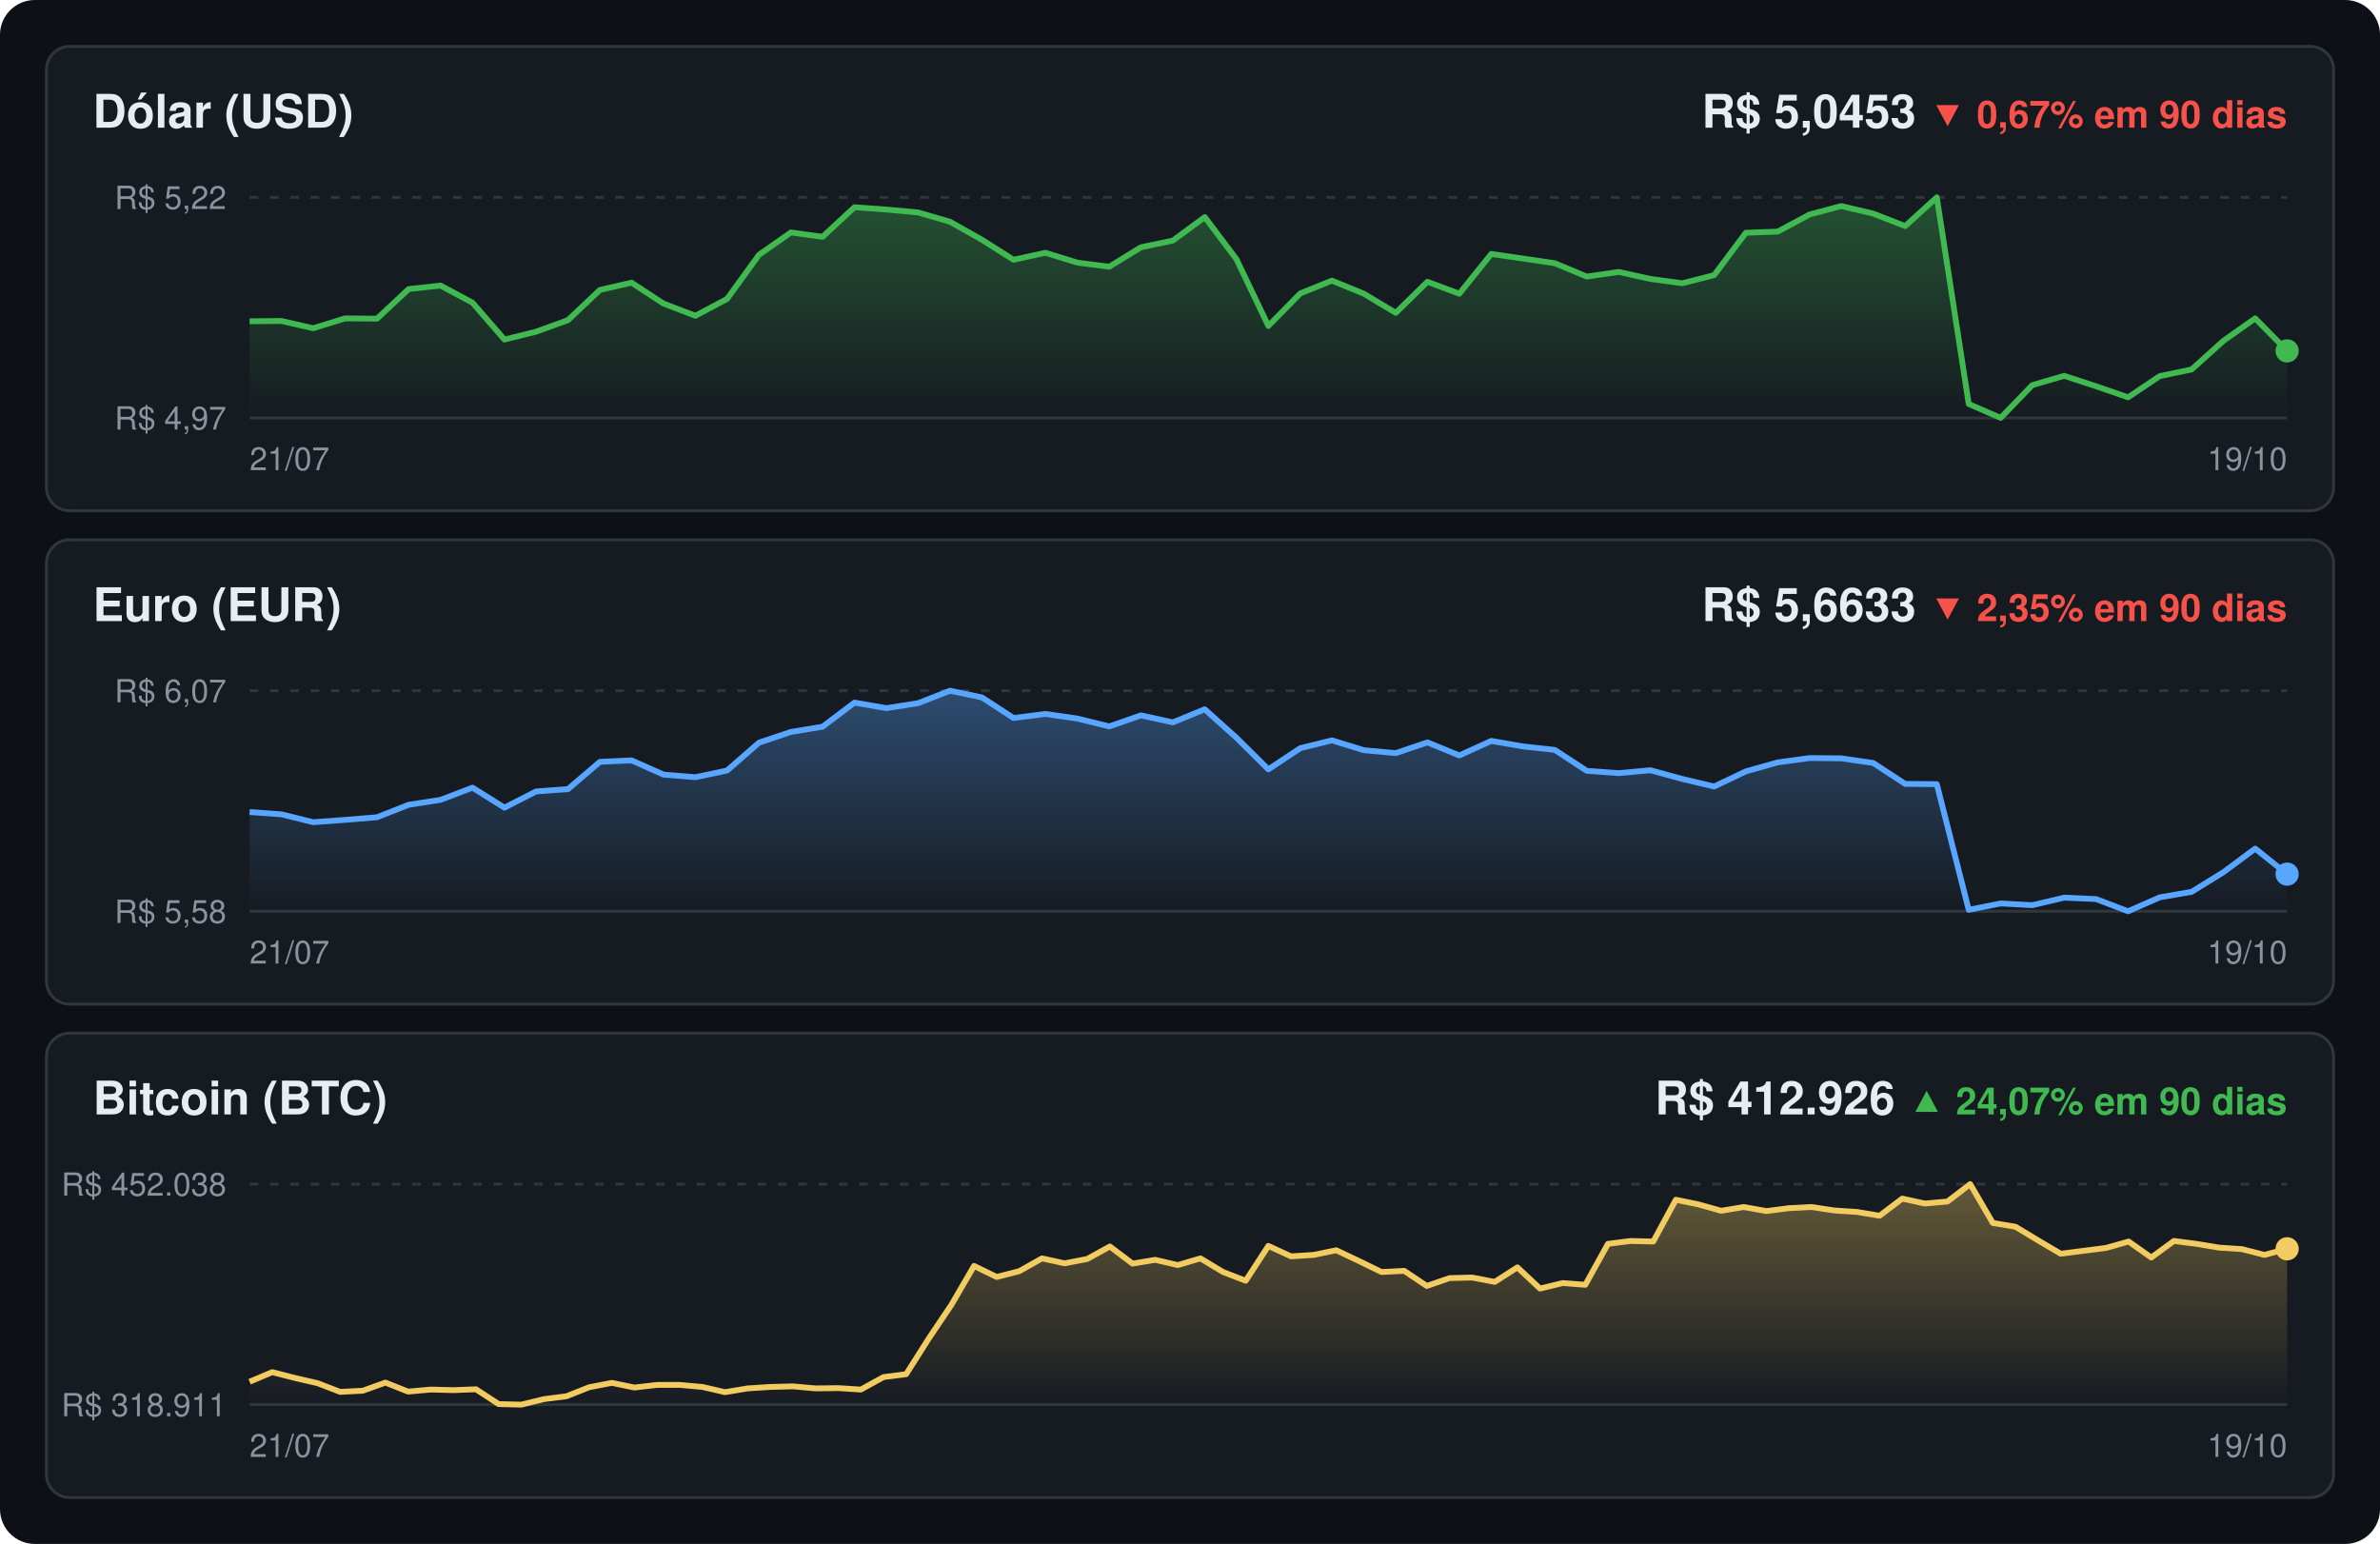
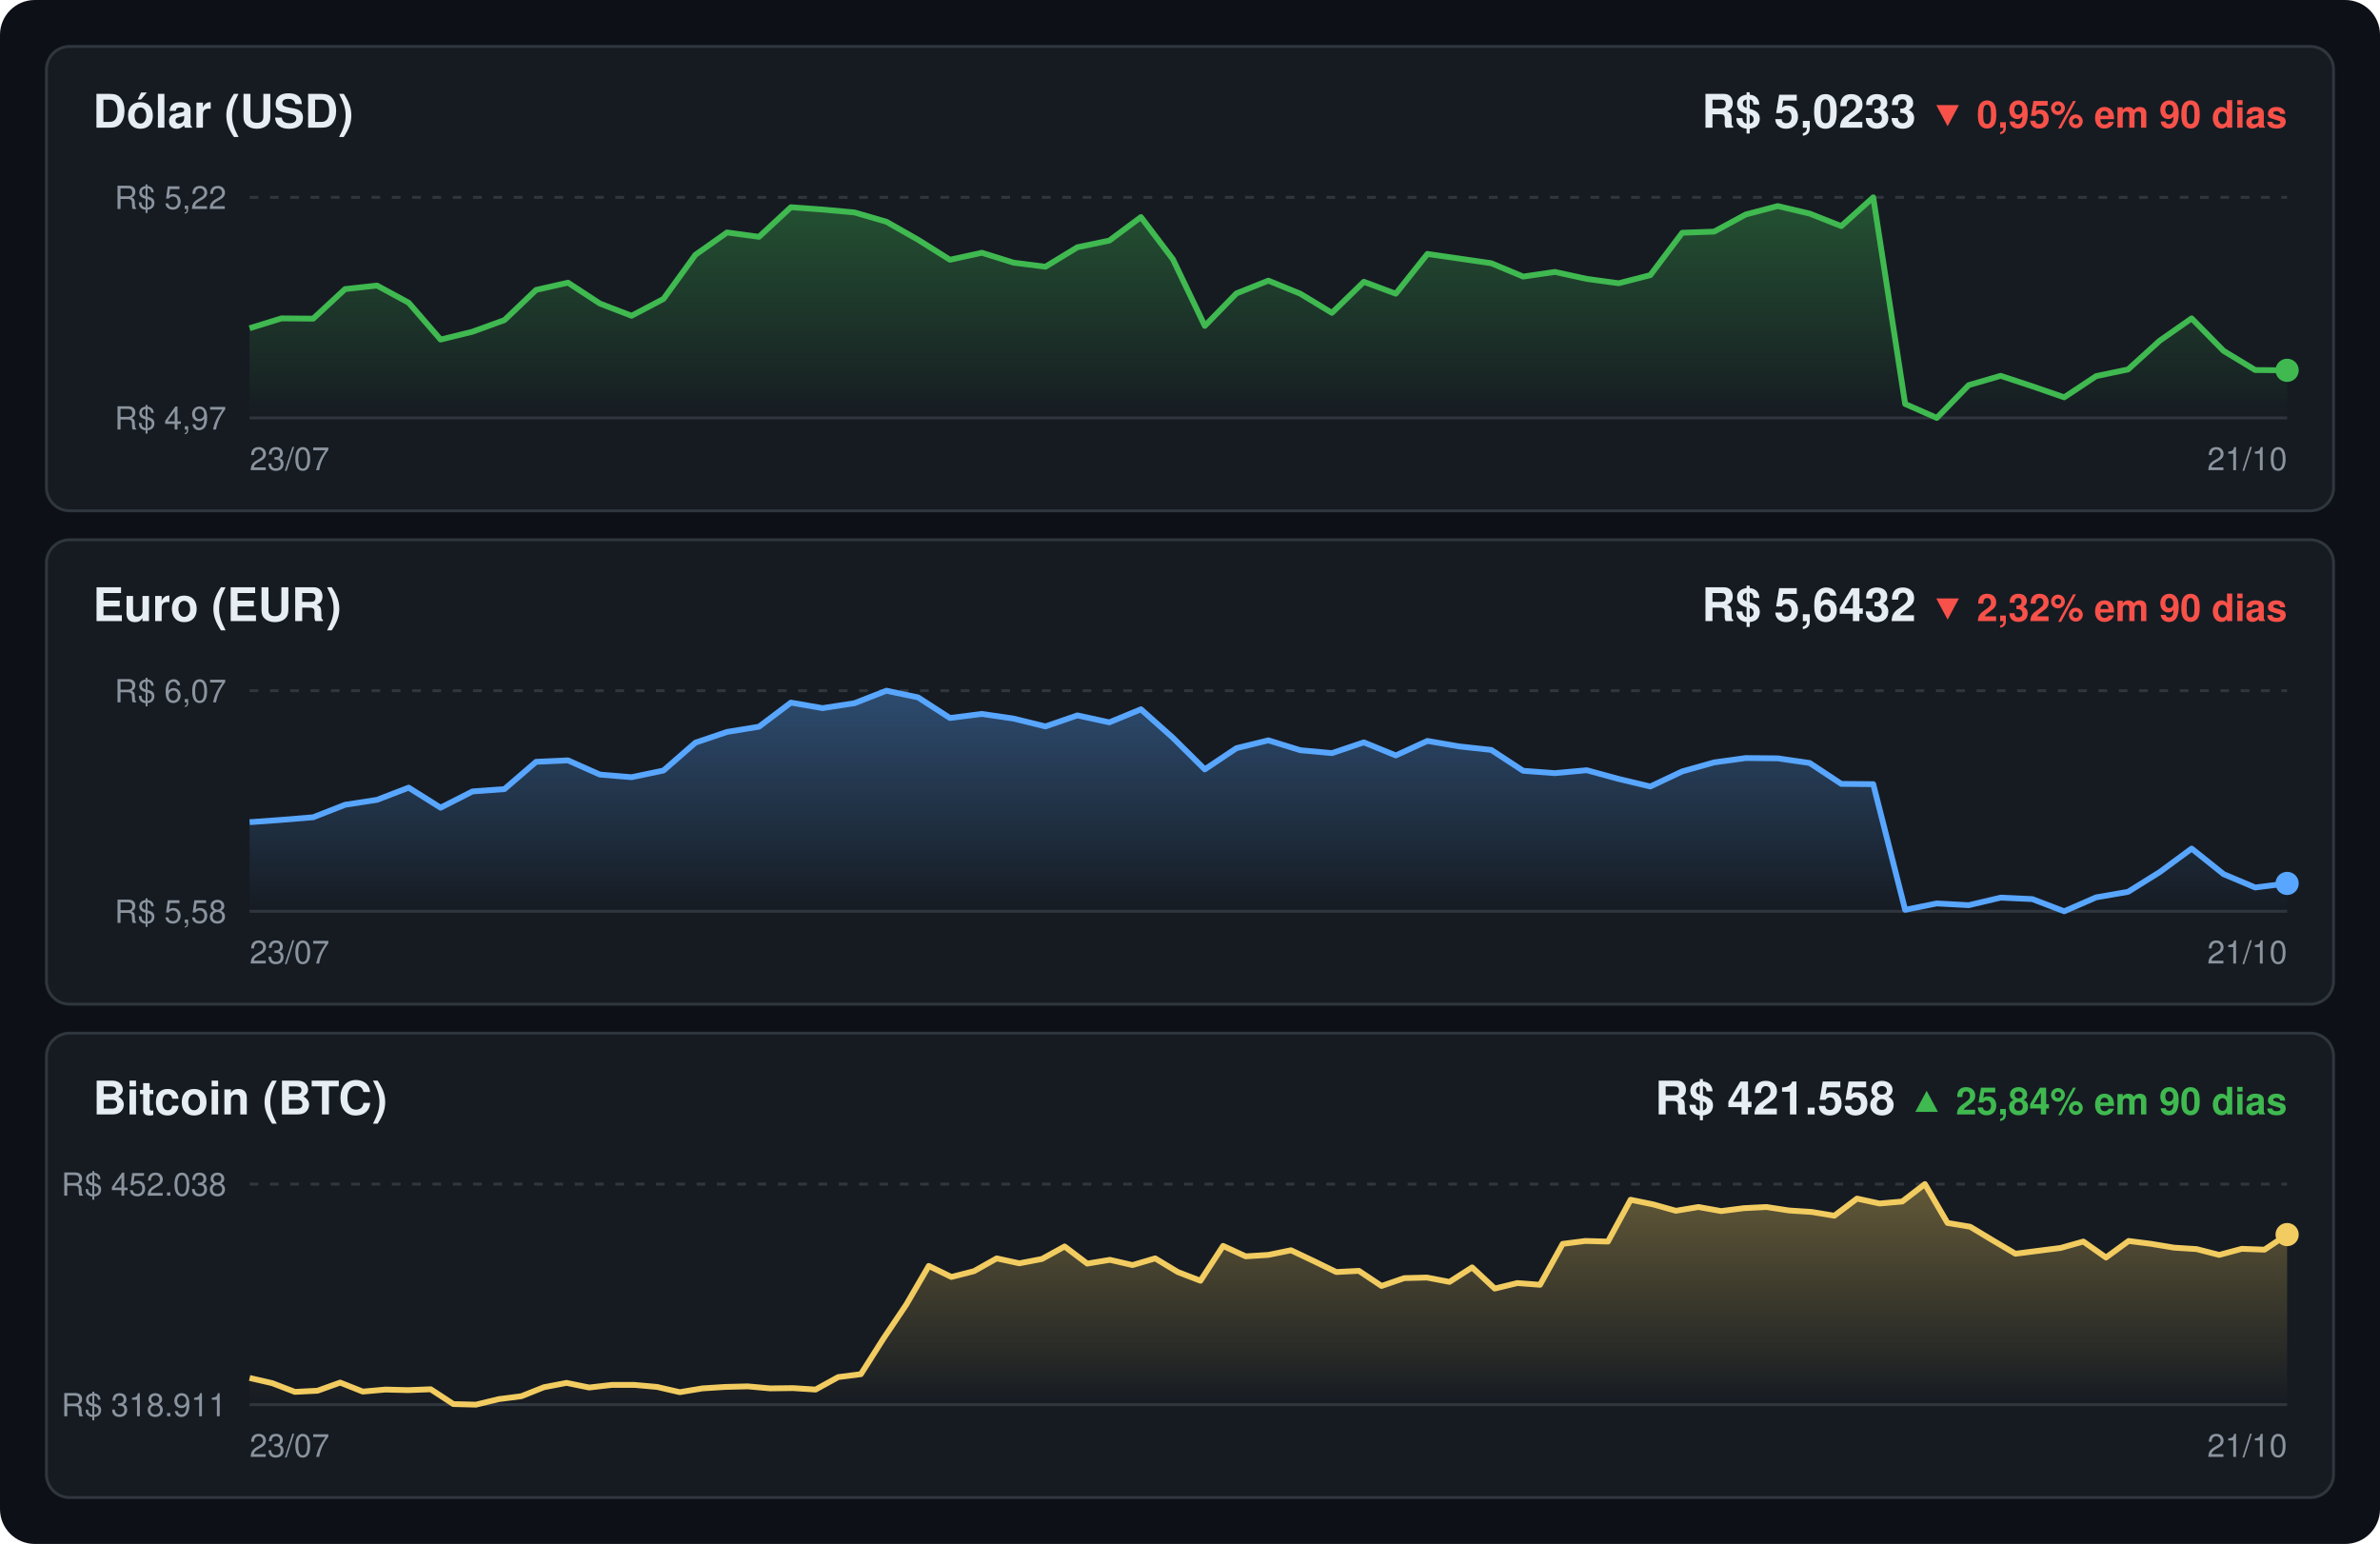
<svg xmlns="http://www.w3.org/2000/svg" viewBox="0 0 820 532" width="820" height="532">
  <defs>
    <linearGradient id="grad-usd" x1="0" y1="0" x2="0" y2="1">
      <stop offset="0" stop-color="#3fb950" stop-opacity=".35" />
      <stop offset="1" stop-color="#3fb950" stop-opacity="0" />
    </linearGradient>
    <linearGradient id="grad-eur" x1="0" y1="0" x2="0" y2="1">
      <stop offset="0" stop-color="#58a6ff" stop-opacity=".35" />
      <stop offset="1" stop-color="#58a6ff" stop-opacity="0" />
    </linearGradient>
    <linearGradient id="grad-btc" x1="0" y1="0" x2="0" y2="1">
      <stop offset="0" stop-color="#f2cc60" stop-opacity=".35" />
      <stop offset="1" stop-color="#f2cc60" stop-opacity="0" />
    </linearGradient>
  </defs>
  <style>
text{font-family:-apple-system,BlinkMacSystemFont,'Segoe UI',Helvetica,Arial,sans-serif;fill:#e6edf3}
.titulo{font-size:16px;font-weight:600}
.eixo{font-size:11px;fill:#8b949e}
</style>
  <rect width="820" height="532" rx="12" fill="#0d1117" />
  <g>
    <rect x="16" y="16" width="788" height="160" rx="8" fill="#161b22" stroke="#30363d" />
    <text x="32" y="44" class="titulo">Dólar (USD)</text>
-     <text x="788" y="44" class="titulo" text-anchor="end">R$ 5,0453
-     <tspan fill="#f85149" font-size="13"> ▼ 0,67% em 90 dias</tspan>
+     <text x="788" y="44" class="titulo" text-anchor="end">R$ 5,0233
+     <tspan fill="#f85149" font-size="13"> ▼ 0,95% em 90 dias</tspan>
    </text>
    <text x="78" y="72" class="eixo" text-anchor="end">R$ 5,22</text>
    <text x="78" y="148" class="eixo" text-anchor="end">R$ 4,97</text>
    <line x1="86" y1="68" x2="788" y2="68" stroke="#30363d" stroke-dasharray="3 4" />
    <line x1="86" y1="144" x2="788" y2="144" stroke="#30363d" />
-     <path d="M86.0,144 L86.0,110.7 L97.0,110.6 L107.9,113.1 L118.9,109.7 L129.9,109.8 L140.8,99.6 L151.8,98.4 L162.8,104.3 L173.8,117.0 L184.7,114.3 L195.7,110.3 L206.7,99.9 L217.6,97.4 L228.6,104.6 L239.6,108.8 L250.5,103.0 L261.5,87.8 L272.5,80.1 L283.4,81.6 L294.4,71.4 L305.4,72.2 L316.3,73.2 L327.3,76.4 L338.3,82.6 L349.2,89.5 L360.2,87.1 L371.2,90.5 L382.2,91.9 L393.1,85.2 L404.1,82.9 L415.1,74.8 L426.0,89.3 L437.0,112.3 L448.0,101.1 L458.9,96.7 L469.9,101.2 L480.9,107.8 L491.8,97.1 L502.8,101.2 L513.8,87.5 L524.8,89.1 L535.7,90.7 L546.7,95.3 L557.7,93.7 L568.6,96.1 L579.6,97.6 L590.6,94.8 L601.5,80.2 L612.5,79.8 L623.5,73.9 L634.4,71.0 L645.4,73.6 L656.4,77.9 L667.3,68.0 L678.3,139.2 L689.3,144.0 L700.2,132.7 L711.2,129.5 L722.2,133.1 L733.2,136.9 L744.1,129.6 L755.1,127.3 L766.1,117.4 L777.0,109.7 L788.0,120.9 L788.0,144 Z" fill="url(#grad-usd)" />
-     <polyline points="86.0,110.7 97.0,110.6 107.9,113.1 118.9,109.7 129.9,109.8 140.8,99.6 151.8,98.4 162.8,104.3 173.8,117.0 184.7,114.3 195.7,110.3 206.7,99.9 217.6,97.4 228.6,104.6 239.6,108.8 250.5,103.0 261.5,87.8 272.5,80.1 283.4,81.6 294.4,71.4 305.4,72.2 316.3,73.2 327.3,76.4 338.3,82.6 349.2,89.5 360.2,87.1 371.2,90.5 382.2,91.9 393.1,85.2 404.1,82.9 415.1,74.8 426.0,89.3 437.0,112.3 448.0,101.1 458.9,96.7 469.9,101.2 480.9,107.8 491.8,97.1 502.8,101.2 513.8,87.5 524.8,89.1 535.7,90.7 546.7,95.3 557.7,93.7 568.6,96.1 579.6,97.6 590.6,94.8 601.5,80.2 612.5,79.8 623.5,73.9 634.4,71.0 645.4,73.6 656.4,77.9 667.3,68.0 678.3,139.2 689.3,144.0 700.2,132.7 711.2,129.5 722.2,133.1 733.2,136.9 744.1,129.6 755.1,127.3 766.1,117.4 777.0,109.7 788.0,120.9" fill="none" stroke="#3fb950" stroke-width="2" stroke-linejoin="round" />
-     <circle cx="788.0" cy="120.9" r="4" fill="#3fb950">
+     <path d="M86.0,144 L86.0,113.1 L97.0,109.7 L107.9,109.8 L118.9,99.6 L129.9,98.4 L140.8,104.3 L151.8,117.0 L162.8,114.3 L173.8,110.3 L184.7,99.9 L195.7,97.4 L206.7,104.6 L217.6,108.8 L228.6,103.0 L239.6,87.8 L250.5,80.1 L261.5,81.6 L272.5,71.4 L283.4,72.2 L294.4,73.2 L305.4,76.4 L316.3,82.6 L327.3,89.5 L338.3,87.1 L349.2,90.5 L360.2,91.9 L371.2,85.2 L382.2,82.9 L393.1,74.8 L404.1,89.3 L415.1,112.3 L426.0,101.1 L437.0,96.7 L448.0,101.2 L458.9,107.8 L469.9,97.1 L480.9,101.2 L491.8,87.5 L502.8,89.1 L513.8,90.7 L524.8,95.3 L535.7,93.7 L546.7,96.1 L557.7,97.6 L568.6,94.8 L579.6,80.2 L590.6,79.8 L601.5,73.9 L612.5,71.0 L623.5,73.6 L634.4,77.9 L645.4,68.0 L656.4,139.2 L667.3,144.0 L678.3,132.7 L689.3,129.5 L700.2,133.1 L711.2,136.9 L722.2,129.6 L733.2,127.3 L744.1,117.4 L755.1,109.7 L766.1,120.9 L777.0,127.5 L788.0,127.6 L788.0,144 Z" fill="url(#grad-usd)" />
+     <polyline points="86.0,113.1 97.0,109.7 107.9,109.8 118.9,99.6 129.9,98.4 140.8,104.3 151.8,117.0 162.8,114.3 173.8,110.3 184.7,99.9 195.7,97.4 206.7,104.6 217.6,108.8 228.6,103.0 239.6,87.8 250.5,80.1 261.5,81.6 272.5,71.4 283.4,72.2 294.4,73.2 305.4,76.4 316.3,82.6 327.3,89.5 338.3,87.1 349.2,90.5 360.2,91.9 371.2,85.2 382.2,82.9 393.1,74.8 404.1,89.3 415.1,112.3 426.0,101.1 437.0,96.7 448.0,101.2 458.9,107.8 469.9,97.1 480.9,101.2 491.8,87.5 502.8,89.1 513.8,90.7 524.8,95.3 535.7,93.7 546.7,96.1 557.7,97.6 568.6,94.8 579.6,80.2 590.6,79.8 601.5,73.9 612.5,71.0 623.5,73.6 634.4,77.9 645.4,68.0 656.4,139.2 667.3,144.0 678.3,132.7 689.3,129.5 700.2,133.1 711.2,136.9 722.2,129.6 733.2,127.3 744.1,117.4 755.1,109.7 766.1,120.9 777.0,127.5 788.0,127.6" fill="none" stroke="#3fb950" stroke-width="2" stroke-linejoin="round" />
+     <circle cx="788.0" cy="127.6" r="4" fill="#3fb950">
      <animate attributeName="r" values="4;7;4" dur="2s" repeatCount="indefinite" />
    </circle>
-     <text x="86" y="162" class="eixo">21/07</text>
-     <text x="788" y="162" class="eixo" text-anchor="end">19/10</text>
+     <text x="86" y="162" class="eixo">23/07</text>
+     <text x="788" y="162" class="eixo" text-anchor="end">21/10</text>
  </g>
  <g>
    <rect x="16" y="186" width="788" height="160" rx="8" fill="#161b22" stroke="#30363d" />
    <text x="32" y="214" class="titulo">Euro (EUR)</text>
-     <text x="788" y="214" class="titulo" text-anchor="end">R$ 5,6633
-     <tspan fill="#f85149" font-size="13"> ▼ 2,35% em 90 dias</tspan>
+     <text x="788" y="214" class="titulo" text-anchor="end">R$ 5,6432
+     <tspan fill="#f85149" font-size="13"> ▼ 2,32% em 90 dias</tspan>
    </text>
    <text x="78" y="242" class="eixo" text-anchor="end">R$ 6,07</text>
    <text x="78" y="318" class="eixo" text-anchor="end">R$ 5,58</text>
    <line x1="86" y1="238" x2="788" y2="238" stroke="#30363d" stroke-dasharray="3 4" />
    <line x1="86" y1="314" x2="788" y2="314" stroke="#30363d" />
-     <path d="M86.0,314 L86.0,279.8 L97.0,280.6 L107.9,283.3 L118.9,282.5 L129.9,281.6 L140.8,277.3 L151.8,275.6 L162.8,271.4 L173.8,278.3 L184.7,272.7 L195.7,271.9 L206.7,262.5 L217.6,262.0 L228.6,266.9 L239.6,267.8 L250.5,265.5 L261.5,255.9 L272.5,252.2 L283.4,250.4 L294.4,242.1 L305.4,244.0 L316.3,242.3 L327.3,238.0 L338.3,240.3 L349.2,247.4 L360.2,246.0 L371.2,247.6 L382.2,250.3 L393.1,246.5 L404.1,248.9 L415.1,244.4 L426.0,254.2 L437.0,265.1 L448.0,257.8 L458.9,255.1 L469.9,258.5 L480.9,259.5 L491.8,255.8 L502.8,260.3 L513.8,255.3 L524.8,257.2 L535.7,258.4 L546.7,265.6 L557.7,266.4 L568.6,265.4 L579.6,268.4 L590.6,271.0 L601.5,265.8 L612.5,262.7 L623.5,261.2 L634.4,261.3 L645.4,262.9 L656.4,270.1 L667.3,270.2 L678.3,313.5 L689.3,311.3 L700.2,311.9 L711.2,309.3 L722.2,309.8 L733.2,314.0 L744.1,309.2 L755.1,307.3 L766.1,300.5 L777.0,292.4 L788.0,301.2 L788.0,314 Z" fill="url(#grad-eur)" />
-     <polyline points="86.0,279.8 97.0,280.6 107.9,283.3 118.9,282.5 129.9,281.6 140.8,277.3 151.8,275.6 162.8,271.4 173.8,278.3 184.7,272.7 195.7,271.9 206.7,262.5 217.6,262.0 228.6,266.9 239.6,267.8 250.5,265.5 261.5,255.9 272.5,252.2 283.4,250.4 294.4,242.1 305.4,244.0 316.3,242.3 327.3,238.0 338.3,240.3 349.2,247.4 360.2,246.0 371.2,247.6 382.2,250.3 393.1,246.5 404.1,248.9 415.1,244.4 426.0,254.2 437.0,265.1 448.0,257.8 458.9,255.1 469.9,258.5 480.9,259.5 491.8,255.8 502.8,260.3 513.8,255.3 524.8,257.2 535.7,258.4 546.7,265.6 557.7,266.4 568.6,265.4 579.6,268.4 590.6,271.0 601.5,265.8 612.5,262.7 623.5,261.2 634.4,261.3 645.4,262.9 656.4,270.1 667.3,270.2 678.3,313.5 689.3,311.3 700.2,311.9 711.2,309.3 722.2,309.8 733.2,314.0 744.1,309.2 755.1,307.3 766.1,300.5 777.0,292.4 788.0,301.2" fill="none" stroke="#58a6ff" stroke-width="2" stroke-linejoin="round" />
-     <circle cx="788.0" cy="301.2" r="4" fill="#58a6ff">
+     <path d="M86.0,314 L86.0,283.3 L97.0,282.5 L107.9,281.6 L118.9,277.3 L129.9,275.6 L140.8,271.4 L151.8,278.3 L162.8,272.7 L173.8,271.9 L184.7,262.5 L195.7,262.0 L206.7,266.9 L217.6,267.8 L228.6,265.5 L239.6,255.9 L250.5,252.2 L261.5,250.4 L272.5,242.1 L283.4,244.0 L294.4,242.3 L305.4,238.0 L316.3,240.3 L327.3,247.4 L338.3,246.0 L349.2,247.6 L360.2,250.3 L371.2,246.5 L382.2,248.9 L393.1,244.4 L404.1,254.2 L415.1,265.1 L426.0,257.8 L437.0,255.1 L448.0,258.5 L458.9,259.5 L469.9,255.8 L480.9,260.3 L491.8,255.3 L502.8,257.2 L513.8,258.4 L524.8,265.6 L535.7,266.4 L546.7,265.4 L557.7,268.4 L568.6,271.0 L579.6,265.8 L590.6,262.7 L601.5,261.2 L612.5,261.3 L623.5,262.9 L634.4,270.1 L645.4,270.2 L656.4,313.5 L667.3,311.3 L678.3,311.9 L689.3,309.3 L700.2,309.8 L711.2,314.0 L722.2,309.2 L733.2,307.3 L744.1,300.5 L755.1,292.4 L766.1,301.2 L777.0,305.8 L788.0,304.4 L788.0,314 Z" fill="url(#grad-eur)" />
+     <polyline points="86.0,283.3 97.0,282.5 107.9,281.6 118.9,277.3 129.9,275.6 140.8,271.4 151.8,278.3 162.8,272.7 173.8,271.9 184.7,262.5 195.7,262.0 206.7,266.9 217.6,267.8 228.6,265.5 239.6,255.9 250.5,252.2 261.5,250.4 272.5,242.1 283.4,244.0 294.4,242.3 305.4,238.0 316.3,240.3 327.3,247.4 338.3,246.0 349.2,247.6 360.2,250.3 371.2,246.5 382.2,248.9 393.1,244.4 404.1,254.2 415.1,265.1 426.0,257.8 437.0,255.1 448.0,258.5 458.9,259.5 469.9,255.8 480.9,260.3 491.8,255.3 502.8,257.2 513.8,258.4 524.8,265.6 535.7,266.4 546.7,265.4 557.7,268.4 568.6,271.0 579.6,265.8 590.6,262.7 601.5,261.2 612.5,261.3 623.5,262.9 634.4,270.1 645.4,270.2 656.4,313.5 667.3,311.3 678.3,311.9 689.3,309.3 700.2,309.8 711.2,314.0 722.2,309.2 733.2,307.3 744.1,300.5 755.1,292.4 766.1,301.2 777.0,305.8 788.0,304.4" fill="none" stroke="#58a6ff" stroke-width="2" stroke-linejoin="round" />
+     <circle cx="788.0" cy="304.4" r="4" fill="#58a6ff">
      <animate attributeName="r" values="4;7;4" dur="2s" repeatCount="indefinite" />
    </circle>
-     <text x="86" y="332" class="eixo">21/07</text>
-     <text x="788" y="332" class="eixo" text-anchor="end">19/10</text>
+     <text x="86" y="332" class="eixo">23/07</text>
+     <text x="788" y="332" class="eixo" text-anchor="end">21/10</text>
  </g>
  <g>
    <rect x="16" y="356" width="788" height="160" rx="8" fill="#161b22" stroke="#30363d" />
    <text x="32" y="384" class="titulo">Bitcoin (BTC)</text>
-     <text x="788" y="384" class="titulo" text-anchor="end">R$ 412.926
-     <tspan fill="#3fb950" font-size="13"> ▲ 24,07% em 90 dias</tspan>
+     <text x="788" y="384" class="titulo" text-anchor="end">R$ 421.558
+     <tspan fill="#3fb950" font-size="13"> ▲ 25,84% em 90 dias</tspan>
    </text>
    <text x="78" y="412" class="eixo" text-anchor="end">R$ 452.038</text>
    <text x="78" y="488" class="eixo" text-anchor="end">R$ 318.911</text>
    <line x1="86" y1="408" x2="788" y2="408" stroke="#30363d" stroke-dasharray="3 4" />
    <line x1="86" y1="484" x2="788" y2="484" stroke="#30363d" />
-     <path d="M86.0,484 L86.0,476.1 L93.8,472.8 L101.6,474.8 L109.4,476.6 L117.2,479.6 L125.0,479.2 L132.8,476.4 L140.6,479.5 L148.4,478.8 L156.2,479.0 L164.0,478.7 L171.8,483.8 L179.6,484.0 L187.4,482.1 L195.2,481.1 L203.0,478.0 L210.8,476.5 L218.6,478.1 L226.4,477.2 L234.2,477.2 L242.0,477.9 L249.8,479.7 L257.6,478.4 L265.4,477.9 L273.2,477.7 L281.0,478.4 L288.8,478.3 L296.6,478.8 L304.4,474.5 L312.2,473.5 L320.0,461.2 L327.8,449.6 L335.6,436.2 L343.4,440.0 L351.2,438.0 L359.0,433.6 L366.8,435.3 L374.6,433.8 L382.4,429.5 L390.2,435.4 L398.0,434.1 L405.8,435.9 L413.6,433.6 L421.4,438.3 L429.2,441.3 L437.0,429.3 L444.8,432.9 L452.6,432.4 L460.4,430.8 L468.2,434.5 L476.0,438.3 L483.8,437.9 L491.6,443.1 L499.4,440.4 L507.2,440.2 L515.0,441.7 L522.8,436.7 L530.6,444.0 L538.4,442.1 L546.2,442.7 L554.0,428.6 L561.8,427.6 L569.6,427.8 L577.4,413.4 L585.2,415.0 L593.0,417.2 L600.8,415.9 L608.6,417.3 L616.4,416.3 L624.2,415.9 L632.0,417.1 L639.8,417.6 L647.6,418.9 L655.4,413.0 L663.2,414.7 L671.0,414.0 L678.8,408.0 L686.6,421.4 L694.4,422.7 L702.2,427.4 L710.0,432.0 L717.8,431.0 L725.6,430.0 L733.4,427.8 L741.2,433.3 L749.0,427.6 L756.8,428.6 L764.6,429.9 L772.4,430.4 L780.2,432.4 L788.0,430.3 L788.0,484 Z" fill="url(#grad-btc)" />
-     <polyline points="86.0,476.1 93.8,472.8 101.6,474.8 109.4,476.6 117.2,479.6 125.0,479.2 132.8,476.4 140.6,479.5 148.4,478.8 156.2,479.0 164.0,478.7 171.8,483.8 179.6,484.0 187.4,482.1 195.2,481.1 203.0,478.0 210.8,476.5 218.6,478.1 226.4,477.2 234.2,477.2 242.0,477.9 249.8,479.7 257.6,478.4 265.4,477.9 273.2,477.7 281.0,478.4 288.8,478.3 296.6,478.8 304.4,474.5 312.2,473.5 320.0,461.2 327.8,449.6 335.6,436.2 343.4,440.0 351.2,438.0 359.0,433.6 366.8,435.3 374.6,433.8 382.4,429.5 390.2,435.4 398.0,434.1 405.8,435.9 413.6,433.6 421.4,438.3 429.2,441.3 437.0,429.3 444.8,432.9 452.6,432.4 460.4,430.8 468.2,434.5 476.0,438.3 483.8,437.9 491.6,443.1 499.4,440.4 507.2,440.2 515.0,441.7 522.8,436.7 530.6,444.0 538.4,442.1 546.2,442.7 554.0,428.6 561.8,427.6 569.6,427.8 577.4,413.4 585.2,415.0 593.0,417.2 600.8,415.9 608.6,417.3 616.4,416.3 624.2,415.9 632.0,417.1 639.8,417.6 647.6,418.9 655.4,413.0 663.2,414.7 671.0,414.0 678.8,408.0 686.6,421.4 694.4,422.7 702.2,427.4 710.0,432.0 717.8,431.0 725.6,430.0 733.4,427.8 741.2,433.3 749.0,427.6 756.8,428.6 764.6,429.9 772.4,430.4 780.2,432.4 788.0,430.3" fill="none" stroke="#f2cc60" stroke-width="2" stroke-linejoin="round" />
-     <circle cx="788.0" cy="430.3" r="4" fill="#f2cc60">
+     <path d="M86.0,484 L86.0,474.8 L93.8,476.6 L101.6,479.6 L109.4,479.2 L117.2,476.4 L125.0,479.5 L132.8,478.8 L140.6,479.0 L148.4,478.7 L156.2,483.8 L164.0,484.0 L171.8,482.1 L179.6,481.1 L187.4,478.0 L195.2,476.5 L203.0,478.1 L210.8,477.2 L218.6,477.2 L226.4,477.9 L234.2,479.7 L242.0,478.4 L249.8,477.9 L257.6,477.7 L265.4,478.4 L273.2,478.3 L281.0,478.8 L288.8,474.5 L296.6,473.5 L304.4,461.2 L312.2,449.6 L320.0,436.2 L327.8,440.0 L335.6,438.0 L343.4,433.6 L351.2,435.3 L359.0,433.8 L366.8,429.5 L374.6,435.4 L382.4,434.1 L390.2,435.9 L398.0,433.6 L405.8,438.3 L413.6,441.3 L421.4,429.3 L429.2,432.9 L437.0,432.4 L444.8,430.8 L452.6,434.5 L460.4,438.3 L468.2,437.9 L476.0,443.1 L483.8,440.4 L491.6,440.2 L499.4,441.7 L507.2,436.7 L515.0,444.0 L522.8,442.1 L530.6,442.7 L538.4,428.6 L546.2,427.6 L554.0,427.8 L561.8,413.4 L569.6,415.0 L577.4,417.2 L585.2,415.9 L593.0,417.3 L600.8,416.3 L608.6,415.9 L616.4,417.1 L624.2,417.6 L632.0,418.9 L639.8,413.0 L647.6,414.7 L655.4,414.0 L663.2,408.0 L671.0,421.4 L678.8,422.7 L686.6,427.4 L694.4,432.0 L702.2,431.0 L710.0,430.0 L717.8,427.8 L725.6,433.3 L733.4,427.6 L741.2,428.6 L749.0,429.9 L756.8,430.4 L764.6,432.4 L772.4,430.3 L780.2,430.6 L788.0,425.4 L788.0,484 Z" fill="url(#grad-btc)" />
+     <polyline points="86.0,474.8 93.8,476.6 101.6,479.6 109.4,479.2 117.2,476.4 125.0,479.5 132.8,478.8 140.6,479.0 148.4,478.7 156.2,483.8 164.0,484.0 171.8,482.1 179.6,481.1 187.4,478.0 195.2,476.5 203.0,478.1 210.8,477.2 218.6,477.2 226.4,477.9 234.2,479.7 242.0,478.4 249.8,477.9 257.6,477.7 265.4,478.4 273.2,478.3 281.0,478.8 288.8,474.5 296.6,473.5 304.4,461.2 312.2,449.6 320.0,436.2 327.8,440.0 335.6,438.0 343.4,433.6 351.2,435.3 359.0,433.8 366.8,429.5 374.6,435.4 382.4,434.1 390.2,435.9 398.0,433.6 405.8,438.3 413.6,441.3 421.4,429.3 429.2,432.9 437.0,432.4 444.8,430.8 452.6,434.5 460.4,438.3 468.2,437.9 476.0,443.1 483.8,440.4 491.6,440.2 499.4,441.7 507.2,436.7 515.0,444.0 522.8,442.1 530.6,442.7 538.4,428.6 546.2,427.6 554.0,427.8 561.8,413.4 569.6,415.0 577.4,417.2 585.2,415.9 593.0,417.3 600.8,416.3 608.6,415.9 616.4,417.1 624.2,417.6 632.0,418.9 639.8,413.0 647.6,414.7 655.4,414.0 663.2,408.0 671.0,421.4 678.8,422.7 686.6,427.4 694.4,432.0 702.2,431.0 710.0,430.0 717.8,427.8 725.6,433.3 733.4,427.6 741.2,428.6 749.0,429.9 756.8,430.4 764.6,432.4 772.4,430.3 780.2,430.6 788.0,425.4" fill="none" stroke="#f2cc60" stroke-width="2" stroke-linejoin="round" />
+     <circle cx="788.0" cy="425.4" r="4" fill="#f2cc60">
      <animate attributeName="r" values="4;7;4" dur="2s" repeatCount="indefinite" />
    </circle>
-     <text x="86" y="502" class="eixo">21/07</text>
-     <text x="788" y="502" class="eixo" text-anchor="end">19/10</text>
+     <text x="86" y="502" class="eixo">23/07</text>
+     <text x="788" y="502" class="eixo" text-anchor="end">21/10</text>
  </g>
</svg>
